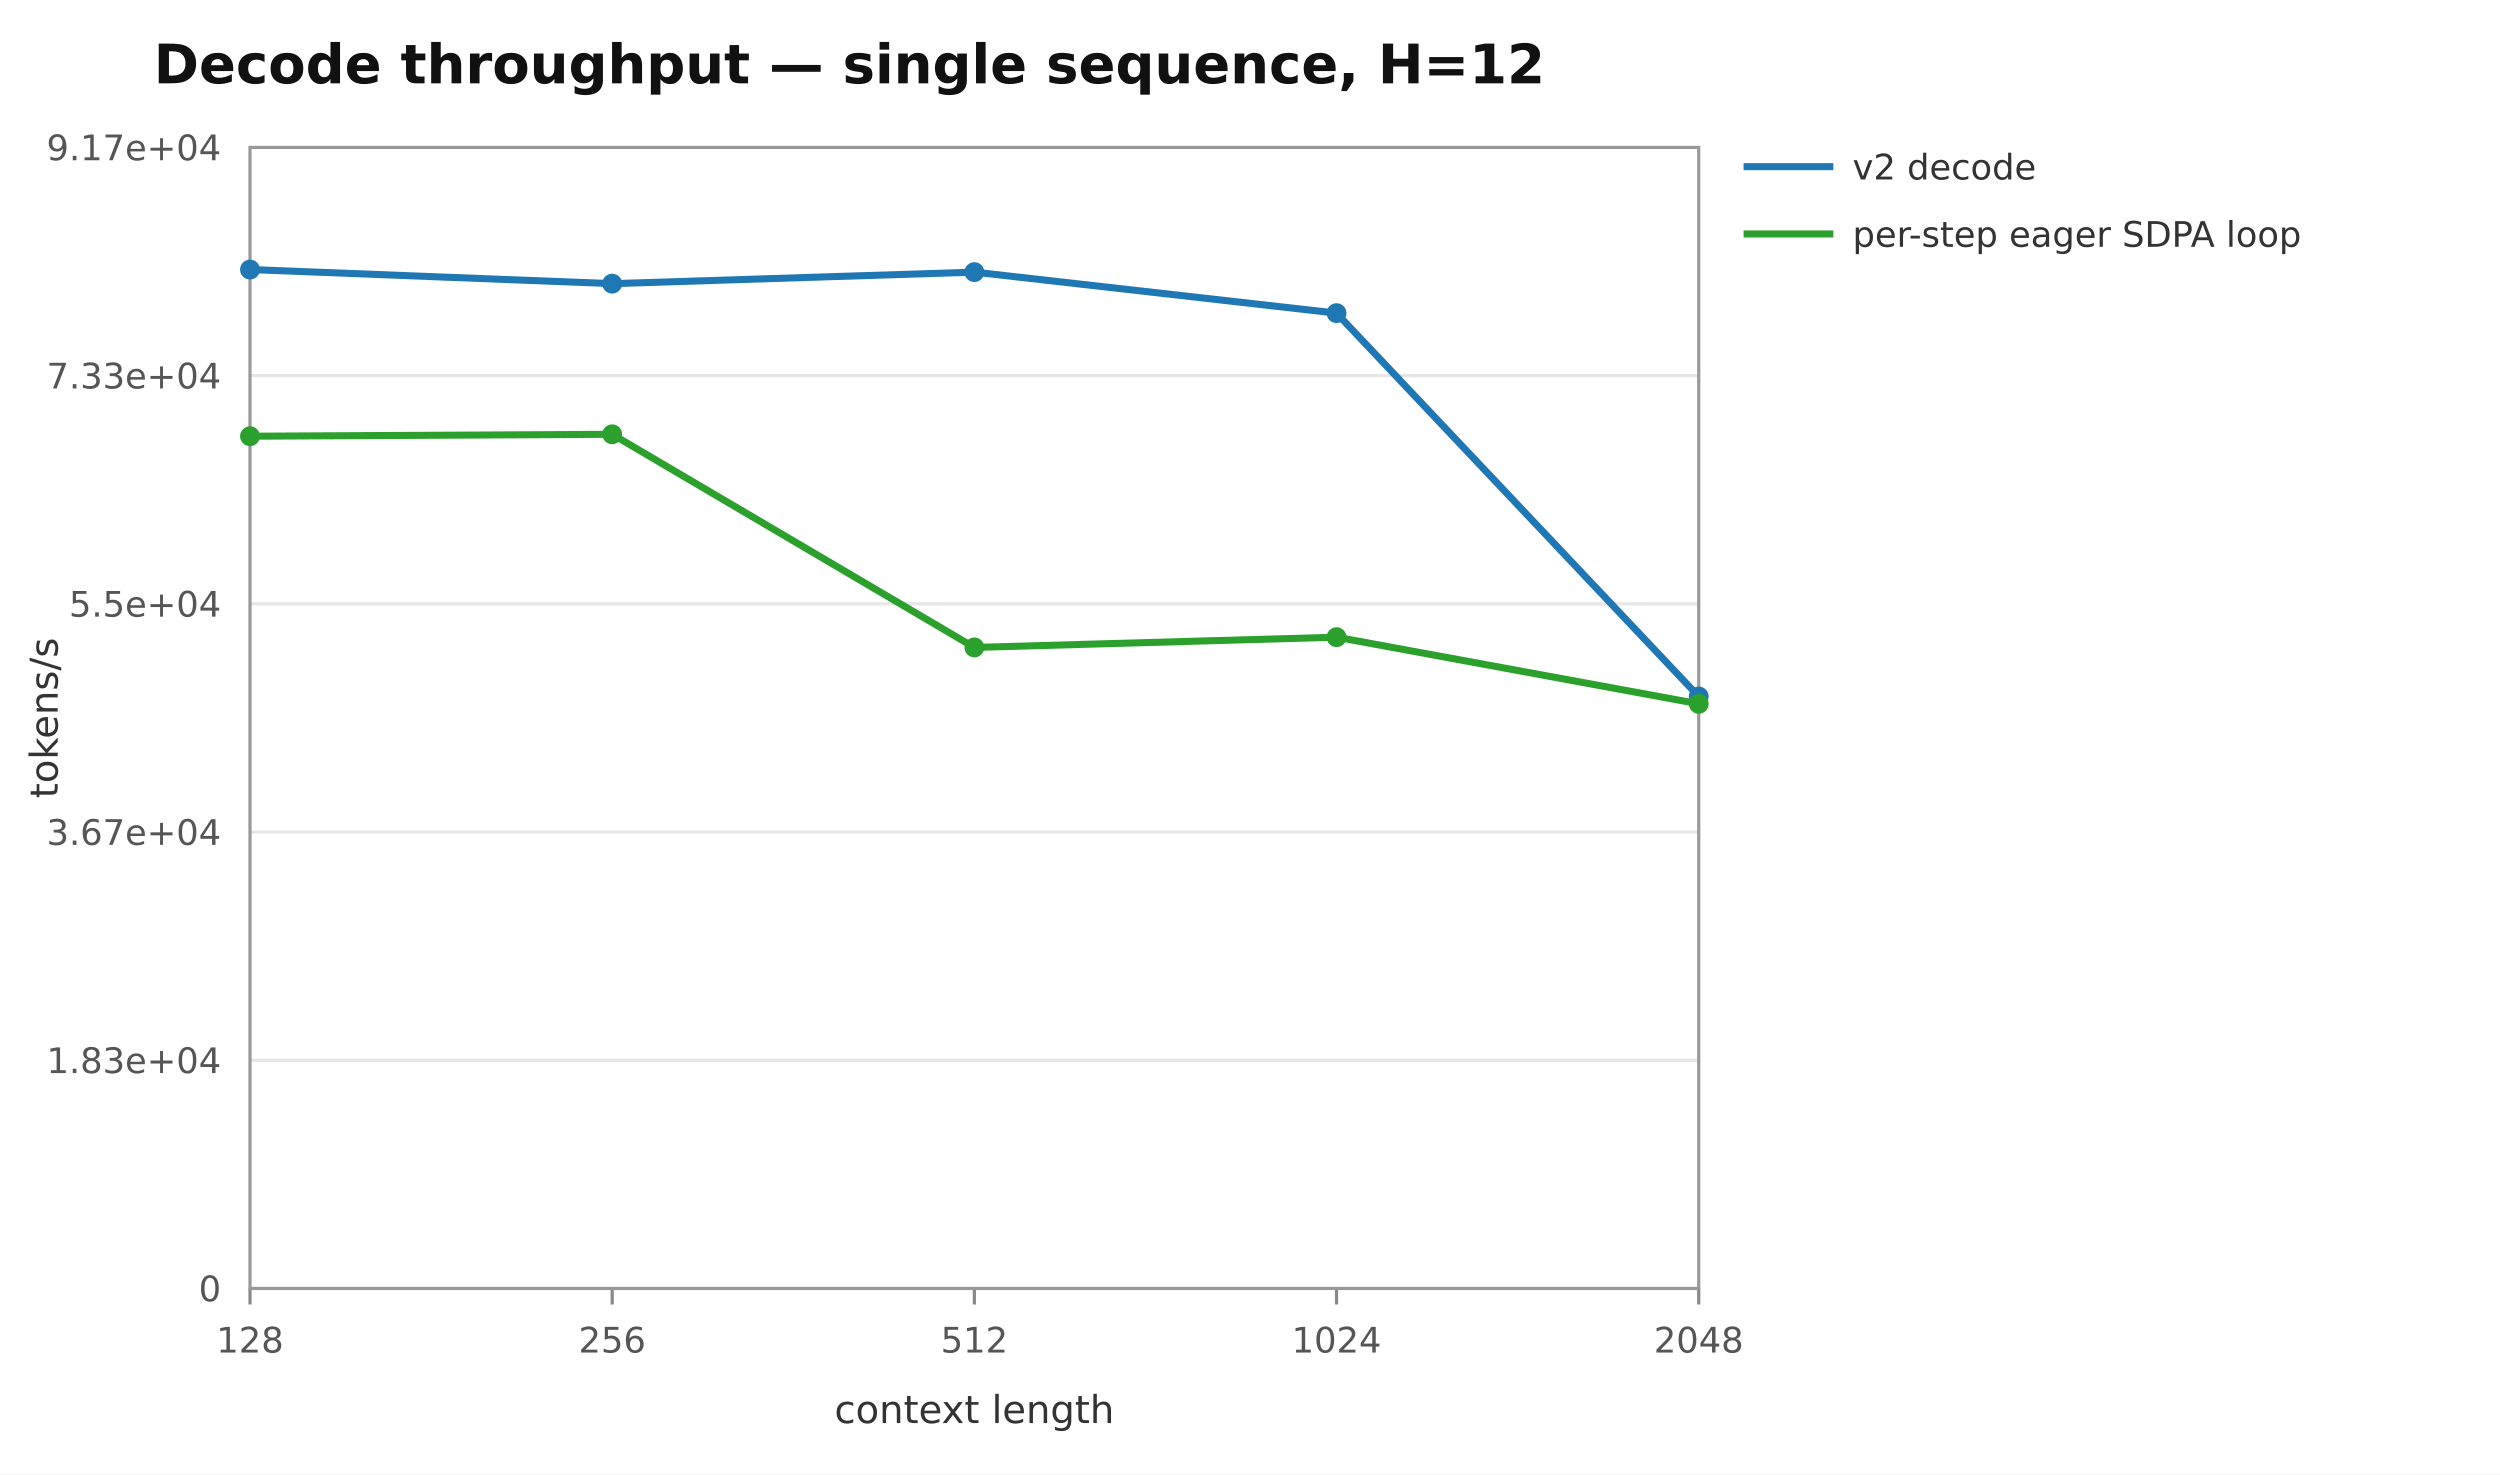
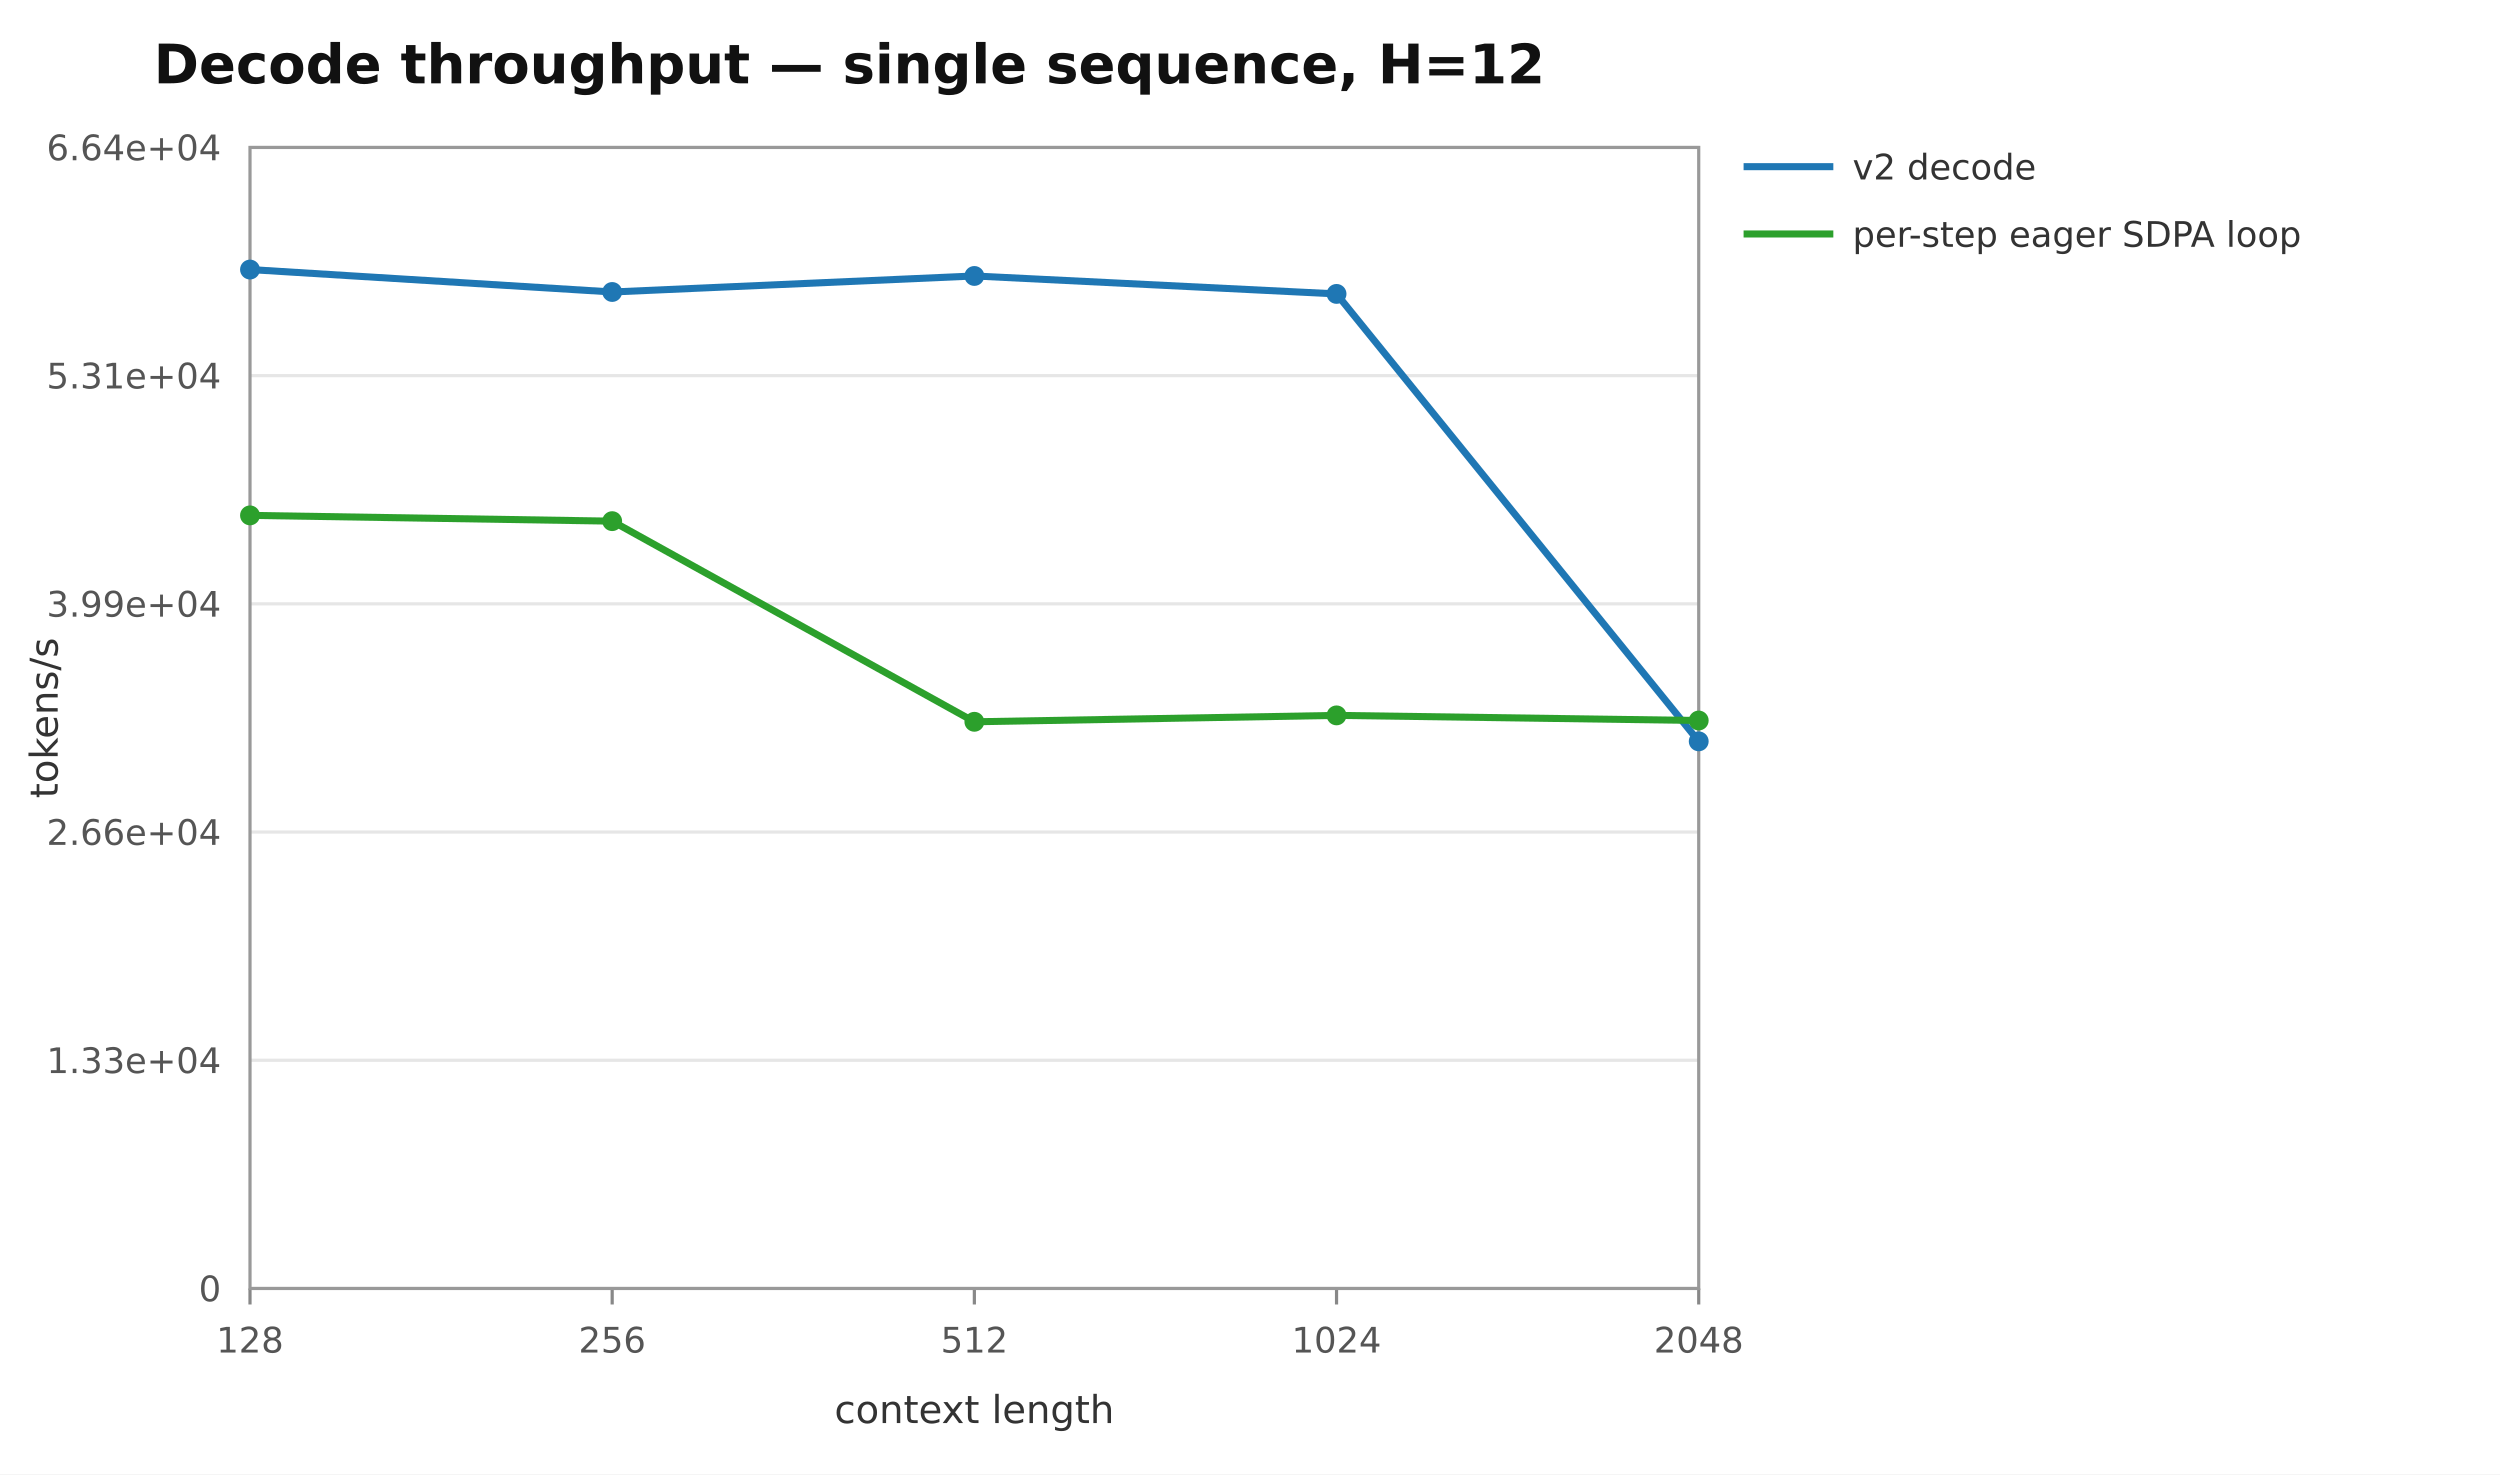
<svg xmlns="http://www.w3.org/2000/svg" width="780" height="460" viewBox="0 0 780 460" font-family="DejaVu Sans, Arial, sans-serif">
  <rect width="780" height="460" fill="#ffffff" />
  <text x="265" y="26" text-anchor="middle" font-size="17" font-weight="bold" fill="#111111">Decode throughput — single sequence, H=12</text>
  <line x1="78" y1="402.0" x2="530" y2="402.0" stroke="#e6e6e6" stroke-width="1" />
  <text x="69" y="406.0" text-anchor="end" font-size="11" fill="#555555">0</text>
  <line x1="78" y1="330.8" x2="530" y2="330.8" stroke="#e6e6e6" stroke-width="1" />
-   <text x="69" y="334.8" text-anchor="end" font-size="11" fill="#555555">1.83e+04</text>
+   <text x="69" y="334.8" text-anchor="end" font-size="11" fill="#555555">1.33e+04</text>
  <line x1="78" y1="259.6" x2="530" y2="259.6" stroke="#e6e6e6" stroke-width="1" />
-   <text x="69" y="263.6" text-anchor="end" font-size="11" fill="#555555">3.67e+04</text>
+   <text x="69" y="263.6" text-anchor="end" font-size="11" fill="#555555">2.66e+04</text>
  <line x1="78" y1="188.4" x2="530" y2="188.4" stroke="#e6e6e6" stroke-width="1" />
-   <text x="69" y="192.4" text-anchor="end" font-size="11" fill="#555555">5.5e+04</text>
+   <text x="69" y="192.4" text-anchor="end" font-size="11" fill="#555555">3.99e+04</text>
  <line x1="78" y1="117.2" x2="530" y2="117.2" stroke="#e6e6e6" stroke-width="1" />
-   <text x="69" y="121.2" text-anchor="end" font-size="11" fill="#555555">7.33e+04</text>
+   <text x="69" y="121.2" text-anchor="end" font-size="11" fill="#555555">5.31e+04</text>
  <line x1="78" y1="46.0" x2="530" y2="46.0" stroke="#e6e6e6" stroke-width="1" />
-   <text x="69" y="50.0" text-anchor="end" font-size="11" fill="#555555">9.17e+04</text>
+   <text x="69" y="50.0" text-anchor="end" font-size="11" fill="#555555">6.64e+04</text>
  <line x1="78.0" y1="402" x2="78.0" y2="407" stroke="#888888" stroke-width="1" />
  <text x="78.0" y="422" text-anchor="middle" font-size="11" fill="#555555">128</text>
  <line x1="191.0" y1="402" x2="191.0" y2="407" stroke="#888888" stroke-width="1" />
  <text x="191.0" y="422" text-anchor="middle" font-size="11" fill="#555555">256</text>
  <line x1="304.0" y1="402" x2="304.0" y2="407" stroke="#888888" stroke-width="1" />
  <text x="304.0" y="422" text-anchor="middle" font-size="11" fill="#555555">512</text>
  <line x1="417.0" y1="402" x2="417.0" y2="407" stroke="#888888" stroke-width="1" />
  <text x="417.0" y="422" text-anchor="middle" font-size="11" fill="#555555">1024</text>
  <line x1="530.0" y1="402" x2="530.0" y2="407" stroke="#888888" stroke-width="1" />
  <text x="530.0" y="422" text-anchor="middle" font-size="11" fill="#555555">2048</text>
  <rect x="78" y="46" width="452" height="356" fill="none" stroke="#999999" stroke-width="1" />
  <text x="304" y="444" text-anchor="middle" font-size="12" fill="#333333">context length</text>
  <text x="18" y="224" text-anchor="middle" font-size="12" fill="#333333" transform="rotate(-90 18 224)">tokens/s</text>
-   <path d="M78.0,84.1 L191.0,88.5 L304.0,84.9 L417.0,97.7 L530.0,217.3" fill="none" stroke="#1f77b4" stroke-width="2.2" />
+   <path d="M78.0,84.1 L191.0,91.1 L304.0,86.1 L417.0,91.7 L530.0,231.3" fill="none" stroke="#1f77b4" stroke-width="2.2" />
  <circle cx="78.0" cy="84.1" r="3.1" fill="#1f77b4" />
-   <circle cx="191.0" cy="88.5" r="3.1" fill="#1f77b4" />
-   <circle cx="304.0" cy="84.9" r="3.1" fill="#1f77b4" />
-   <circle cx="417.0" cy="97.7" r="3.1" fill="#1f77b4" />
-   <circle cx="530.0" cy="217.3" r="3.1" fill="#1f77b4" />
+   <circle cx="191.0" cy="91.1" r="3.1" fill="#1f77b4" />
+   <circle cx="304.0" cy="86.1" r="3.1" fill="#1f77b4" />
+   <circle cx="417.0" cy="91.7" r="3.1" fill="#1f77b4" />
+   <circle cx="530.0" cy="231.3" r="3.1" fill="#1f77b4" />
  <line x1="544" y1="52" x2="572" y2="52" stroke="#1f77b4" stroke-width="2.2" />
  <text x="578" y="56" font-size="11" fill="#333333">v2 decode</text>
-   <path d="M78.0,136.1 L191.0,135.5 L304.0,202.0 L417.0,198.8 L530.0,219.6" fill="none" stroke="#2ca02c" stroke-width="2.2" />
-   <circle cx="78.0" cy="136.1" r="3.1" fill="#2ca02c" />
-   <circle cx="191.0" cy="135.5" r="3.1" fill="#2ca02c" />
-   <circle cx="304.0" cy="202.0" r="3.1" fill="#2ca02c" />
-   <circle cx="417.0" cy="198.8" r="3.1" fill="#2ca02c" />
-   <circle cx="530.0" cy="219.6" r="3.1" fill="#2ca02c" />
+   <path d="M78.0,160.8 L191.0,162.6 L304.0,225.2 L417.0,223.2 L530.0,224.8" fill="none" stroke="#2ca02c" stroke-width="2.2" />
+   <circle cx="78.0" cy="160.8" r="3.1" fill="#2ca02c" />
+   <circle cx="191.0" cy="162.6" r="3.1" fill="#2ca02c" />
+   <circle cx="304.0" cy="225.2" r="3.1" fill="#2ca02c" />
+   <circle cx="417.0" cy="223.2" r="3.1" fill="#2ca02c" />
+   <circle cx="530.0" cy="224.8" r="3.1" fill="#2ca02c" />
  <line x1="544" y1="73" x2="572" y2="73" stroke="#2ca02c" stroke-width="2.2" />
  <text x="578" y="77" font-size="11" fill="#333333">per-step eager SDPA loop</text>
</svg>
